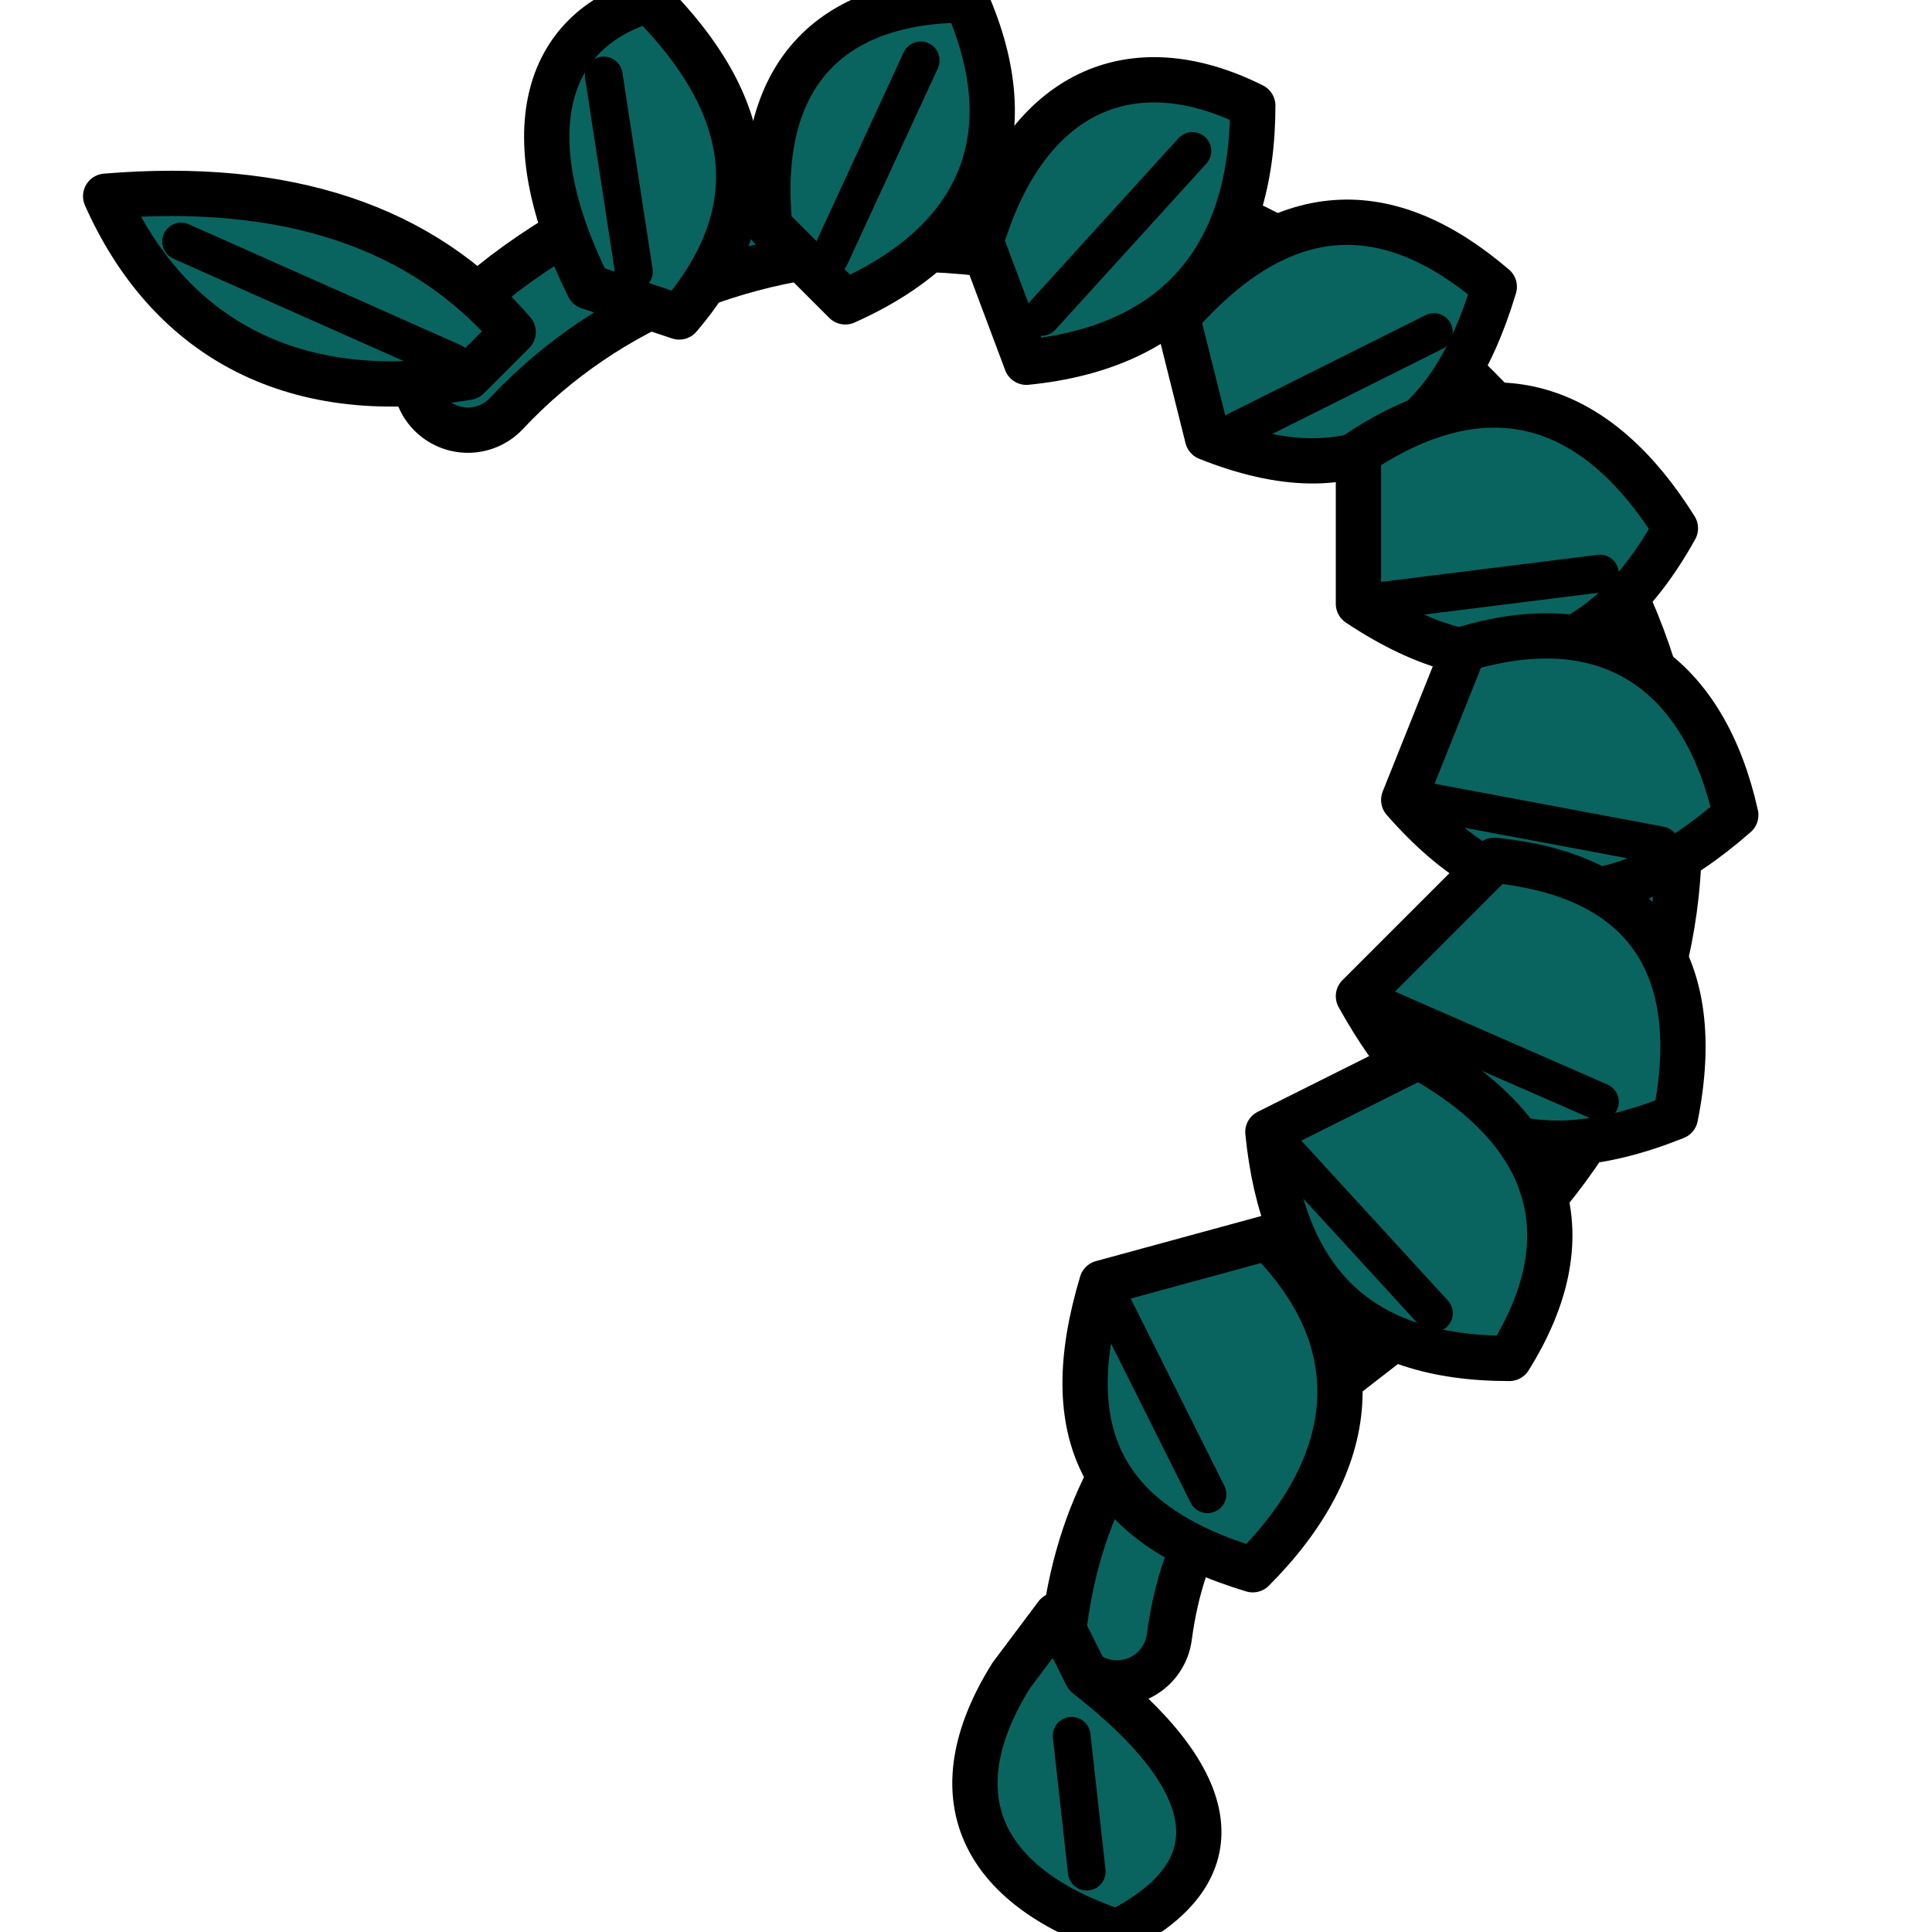
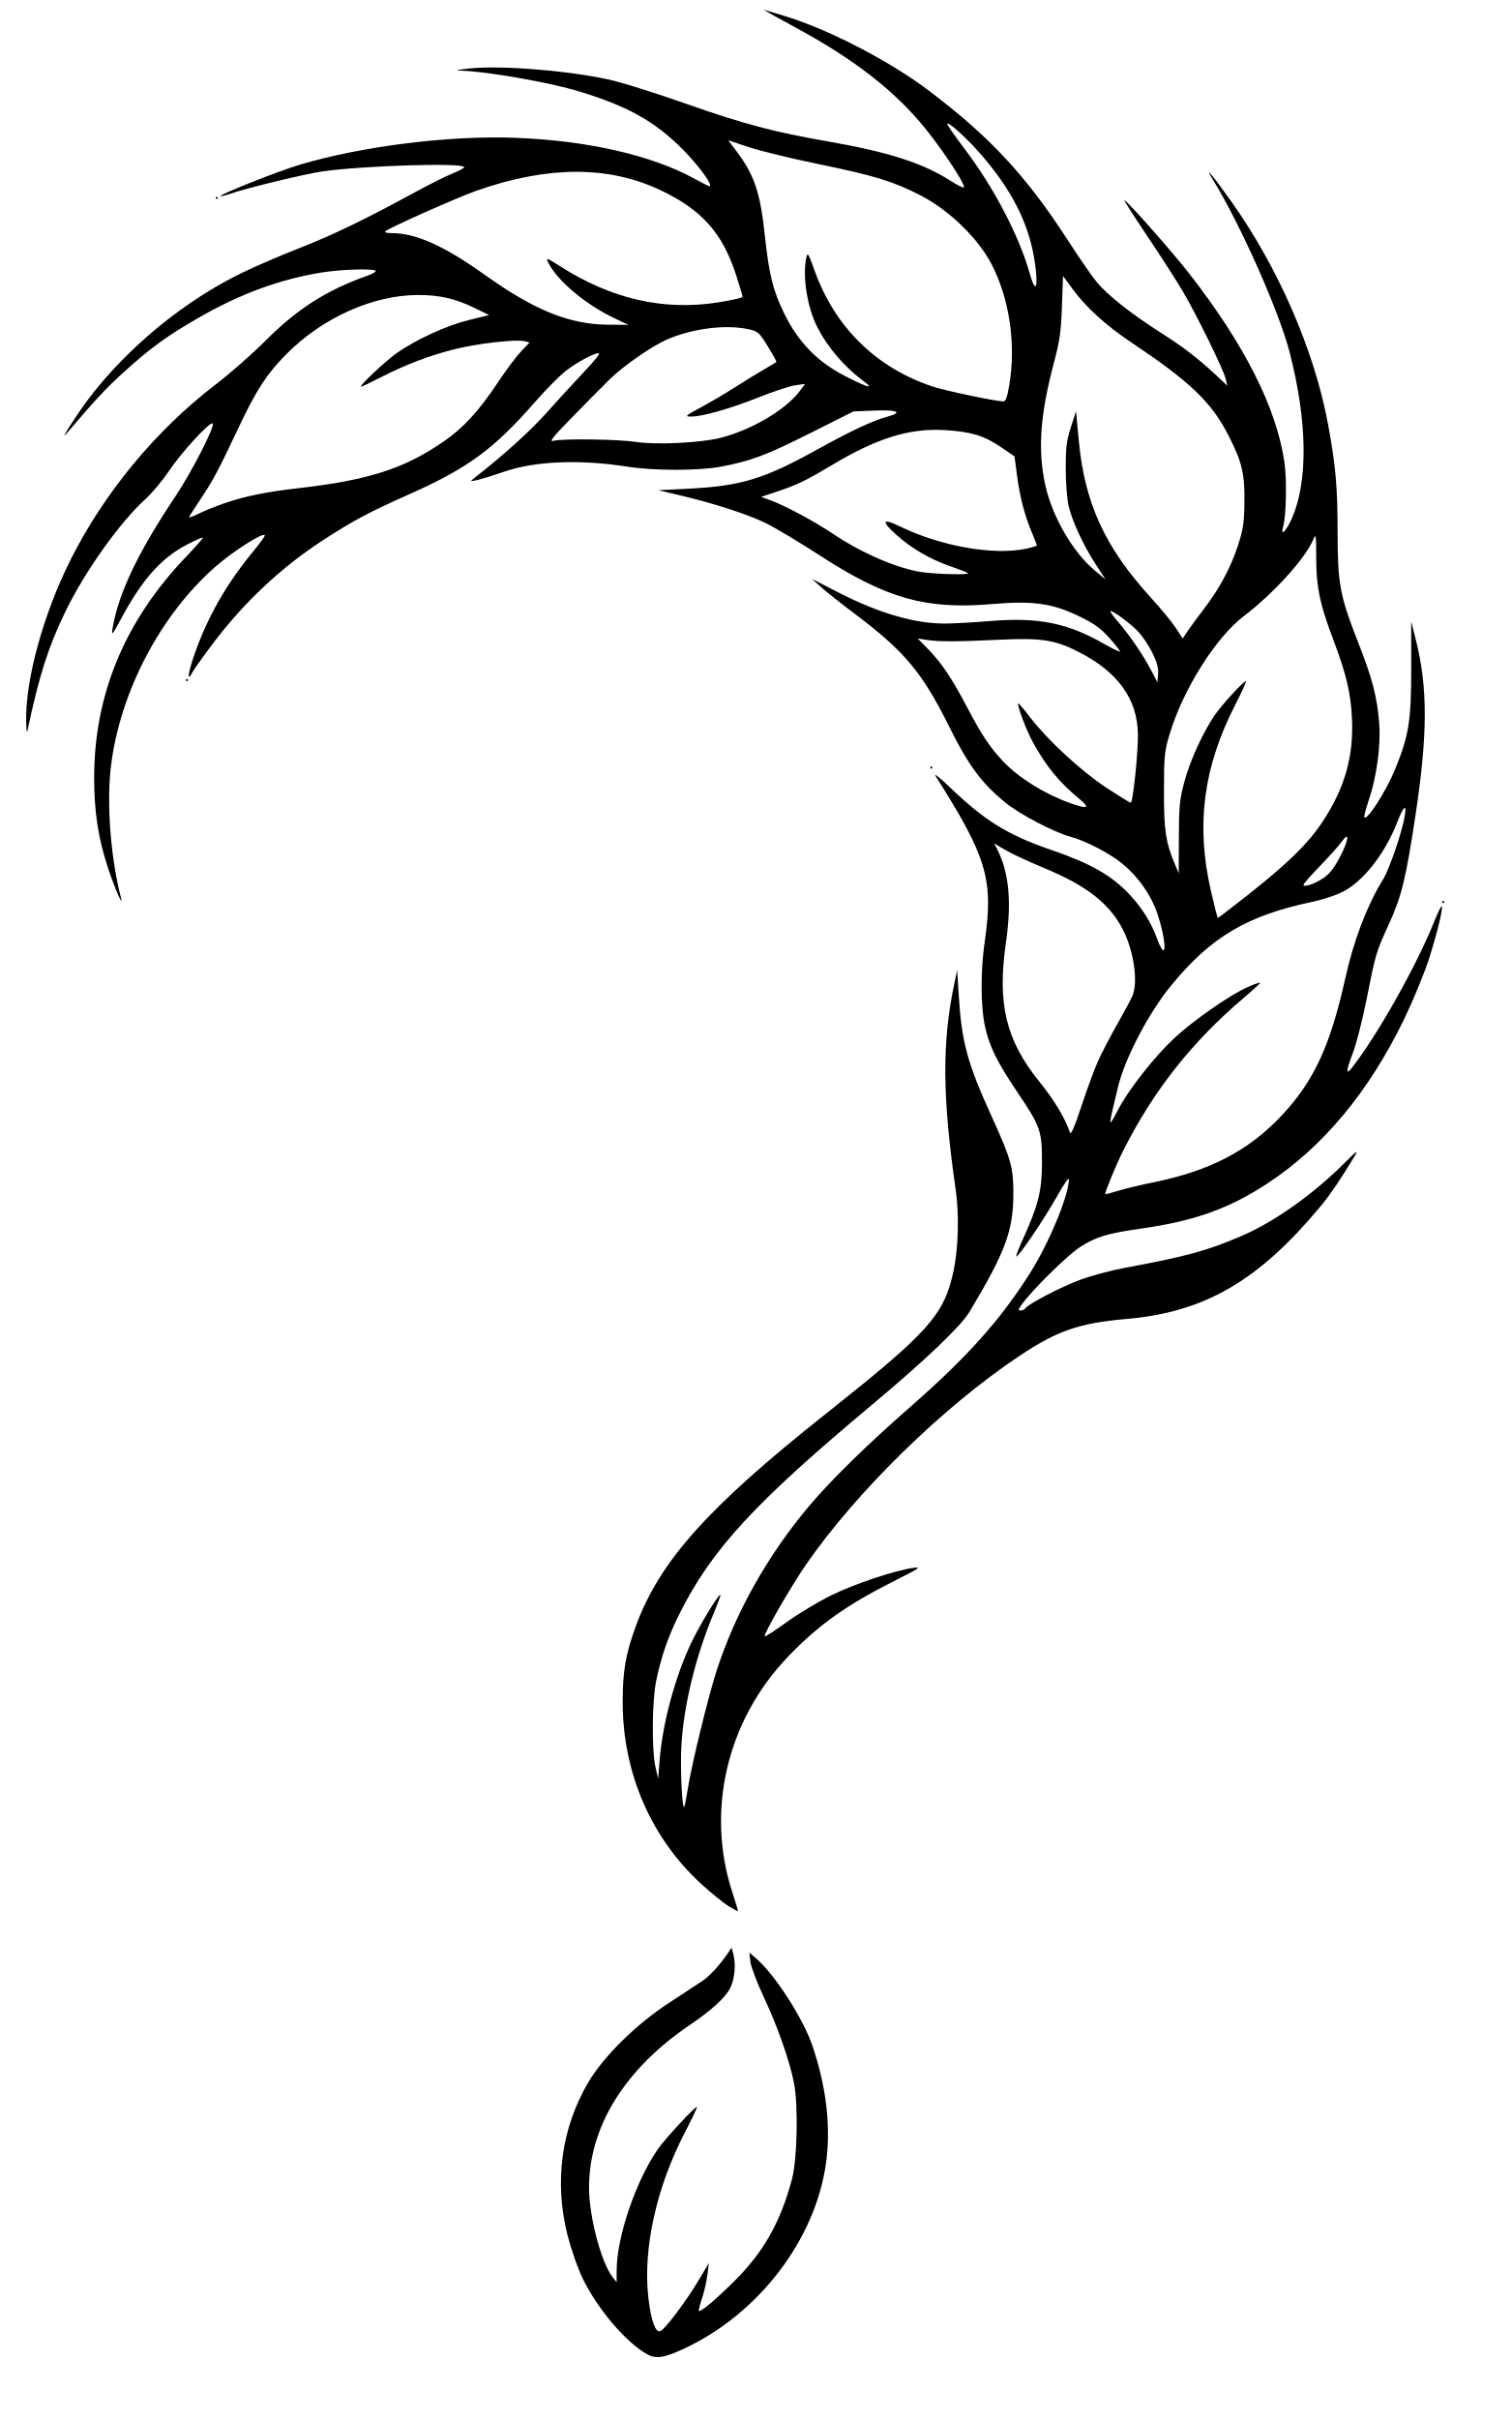
- <svg xmlns="http://www.w3.org/2000/svg" viewBox="0 0 128 128">
-   <g fill="#09645f" stroke="#000" stroke-linecap="round" stroke-linejoin="round">
-     <path fill="none" stroke-width="10" d="M31 25C46 9 73 9 92 25s21 39 5 55c-10 10-21 13-23 28" />
-     <path fill="none" stroke="#09645f" stroke-width="4" d="M31 25C46 9 73 9 92 25s21 39 5 55c-10 10-21 13-23 28" />
-     <path stroke-width="3" d="M31 25c-12 2-20-3-24-12q18-1.5 27 9ZM39 19C34 9 36 2 43 0c7 7 8 14 2 21ZM51 15C50 5 55 0 64 0c4 9 1 16-8 20Z" />
-     <path stroke-width="3" d="M65 16C68 6 75 3 83 7c0 10-5 16-15 17Z" />
-     <path stroke-width="3" d="M78 21c7-8 14-8 21-2-3 10-9 14-19 10Z" />
-     <path stroke-width="3" d="M90 30c9-6 16-3 21 5-5 9-12 11-21 5Z" />
-     <path stroke-width="3" d="M97 43c10-3 16 2 18 11-8 7-15 7-22-1Z" />
-     <path stroke-width="3" d="M99 57c10 1 14 7 12 17-10 4-16 1-21-8Z" />
-     <path stroke-width="3" d="M94 70c9 5 11 12 6 20-10 0-15-5-16-15Z" />
-     <path stroke-width="3" d="M84 82c7 7 6 15-1 22-10-3-13-9-10-19ZM72 111c9 7 10 13 2 17-9-3-12-9-7-17l3-4Z" />
-   </g>
-   <path fill="none" stroke="#000" stroke-linecap="round" stroke-width="2.5" d="m12 16 18 8M40 5l2 13M61 4l-6 13m24-7L69 21m26 1-14 7m25 9-16 2m20 16-16-3m12 20-16-7m5 21L84 75m-4 24-7-14m-2 30 1 9" />
+ <svg xmlns="http://www.w3.org/2000/svg" viewBox="-10 -20 250 400">
+   <path d="M97.051 369.301c-3.507-1.933-8.242-7.508-10.712-12.612-.786-1.622-1.896-4.803-2.469-7.07-2.228-8.823-1.035-17.662 3.408-25.25 2.516-4.296 7.912-9.616 13.367-13.177a1614 1614 0 0 0 5.51-3.61c1.202-.796 2.913-2.663 4.257-4.647l.595-.878.278 1.033c.464 1.731.233 4.19-.537 5.7-.78 1.53-3.143 3.686-6.575 6-10.778 7.267-16.74 16.844-16.75 26.904-.003 4.769 1.99 12.381 3.879 14.816l.684.882.008-2.043c.021-5.455 3.152-14.656 6.782-19.932 1.172-1.704 6.294-7.232 6.505-7.02.066.066-.826 1.944-1.984 4.174-4.734 9.123-6.982 19.26-6.062 27.336.437 3.843 1.167 5.87 1.998 5.55.766-.293 4.268-4.951 6.33-8.418l1.677-2.822-.233 1.932c-.129 1.063-.53 2.808-.89 3.877-.362 1.07-.594 2.009-.516 2.086.269.27 2.825-1.885 5.998-5.057 4.738-4.734 7.503-9.653 9.39-16.703.874-3.26 1.061-12.215.333-15.917-.722-3.675-2.739-9.416-4.966-14.139-1.144-2.425-2.155-5.087-2.248-5.915l-.168-1.505 1.137.976c3.033 2.603 7.706 9.828 9.247 14.295 2.366 6.859 3.147 13.626 2.274 19.7-1.792 12.46-10.96 24.525-23.039 30.321-3.592 1.724-4.993 1.968-6.508 1.133m13.396-74.14c-.818-.514-2.776-2.105-4.352-3.535-8.396-7.618-13.107-18.47-13.107-30.19 0-5.086.49-7.927 2.162-12.507 3.918-10.735 11.887-19.647 31.408-35.122 17.179-13.62 19.662-16.413 21.196-23.848.76-3.684.895-9.221.321-13.189-2.23-15.432-2.287-24.49-.21-34.22l.451-2.116.255 4.125c.479 7.757 1.412 11.194 5.439 20.04 3.22 7.076 3.6 8.417 3.598 12.7-.003 6.207-1.28 9.656-7.293 19.683-1.393 2.323-7.4 8.044-15.908 15.153-19.589 16.365-26.654 24.021-32.01 34.686-1.844 3.672-3.059 7.158-3.862 11.083-.696 3.401-.765 11.479-.123 14.299l.44 1.934.252-3.116c.497-6.147 2.56-13.777 5.257-19.437 1.372-2.878 4.552-8.103 4.788-7.867.07.07-.418 1.424-1.086 3.008-3.014 7.146-5.027 15.435-5.373 22.127-.188 3.623.126 10.287.467 9.945.084-.083.393-1.642.687-3.464.612-3.786 3.266-14.645 4.605-18.835 3.093-9.683 8.474-19.285 15.418-27.517 3.617-4.286 9.51-10.052 16.818-16.452 9.285-8.132 14.696-14.177 19.61-21.906 3.216-5.062 6.496-12.967 6.496-15.661 0-.356-.913.982-2.029 2.973-2.042 3.646-6.417 10.086-6.676 9.827-.076-.077.42-1.366 1.103-2.865 2.548-5.592 3.156-8.042 3.153-12.713-.003-5.221-.242-5.901-4.076-11.594-3.446-5.118-4.677-7.646-5.399-11.095-.676-3.23-.683-9.04-.015-13.647 1.507-10.4.43-14.055-8.104-27.517-.37-.582.749.303 2.484 1.967 5.663 5.429 9.468 7.776 16.56 10.214 6.723 2.311 10.156 4.282 13.185 7.567 1.956 2.123 3.435 4.5 4.338 6.975 1.65 4.523 1.749.946.11-3.969-1.025-3.072-3.162-6.114-5.835-8.307-2.012-1.65-6.051-3.748-8.474-4.4-2.855-.77-8.57-3.779-10.992-5.79-3.852-3.196-5.989-6.106-9.128-12.428-4.447-8.959-7.413-12.5-15.644-18.678-2.143-1.608-4.61-3.564-5.483-4.345l-1.588-1.421 4.41 2.26c6.661 3.415 12.528 5.129 17.582 5.134 1.292.001 4.671-.187 7.508-.42 7.932-.648 12.75.31 18.743 3.728 1.503.858 2.734 1.448 2.734 1.312 0-.137-.811-1.158-1.802-2.27-1.419-1.591-2.486-2.352-5.027-3.58-4.385-2.12-7.61-2.571-14.272-1.998-11.047.952-17.528-.877-28.641-8.084-3.202-2.076-7.093-4.411-8.647-5.19-3-1.502-8.648-3.345-14.46-4.716l-3.528-.833 4.855-.242c8.798-.44 12.584-1.584 21.427-6.483 5.623-3.114 9.208-4.79 11.655-5.45 2.589-.697 1.63-1.146-2.124-.995l-3.523.142-7.149 3.587c-7.35 3.687-9.776 4.599-14.755 5.543-3.666.696-11.092.7-15.501.008-7.957-1.247-15.332-.933-20.524.875-3.394 1.182-5.8 1.797-5.204 1.332 5.314-4.16 9.644-8.064 12.499-11.27 1.94-2.178 4.705-5.195 6.145-6.704s2.526-2.834 2.414-2.946c-.359-.359-3.914 1.543-5.797 3.102-1.003.83-3.169 3.046-4.812 4.925-6.788 7.76-11.045 10.891-20.62 15.166-6.95 3.103-9.29 4.343-14.322 7.597-6.956 4.497-13.175 10.325-18.367 17.213-1.61 2.134-3.134 4.277-3.388 4.761-.907 1.73-.698.063.38-3.028 2.152-6.177 5.259-11.616 9.723-17.029 1.045-1.267 1.9-2.443 1.9-2.613 0-.748-5.332 2.643-8.315 5.288C16.42 81.87 9.817 94.55 8.348 106.731c-.739 6.12-.056 15.084 1.653 21.708.493 1.91-1.05-1.622-2.115-4.842-1.627-4.922-2.315-9.357-2.315-14.94 0-13.77 5.047-25.949 15.131-36.51 1.562-1.636 2.844-3.087 2.85-3.224.006-.138-1.22.394-2.723 1.182-4.149 2.174-7.353 5.78-10.733 12.082-1.507 2.808-1.695 3.035-1.492 1.802.961-5.833 4.168-12.574 10.47-22.009 2.678-4.01 6.52-11.532 6.102-11.949-.411-.409-5.189 4.784-7.25 7.88-1.024 1.537-2.78 3.63-3.903 4.648C9.785 66.407 3.994 74.556.8 81.167c-2.856 5.913-4.313 10.49-6.284 19.756-.083.388-.169-.355-.192-1.65-.12-6.91 2.824-17.655 7.28-26.572C7.177 61.543 15.73 51.19 25.645 43.596c2.407-1.843 6.137-5.12 8.29-7.281 5.23-5.25 10.15-8.38 16.88-10.74.728-.256 1.323-.592 1.323-.747 0-.465-5.598-.315-8.996.241-6.861 1.125-13.365 3.506-20.08 7.352-5.399 3.091-8.101 5.049-12.597 9.124C7.562 44.176 5.778 46.091.988 51.71c-1.27 1.489 1.717-3.197 3.709-5.82 6.421-8.458 15.865-16.196 25.393-20.808 2.134-1.034 6.42-2.876 9.525-4.095 5.58-2.19 10.818-4.724 19.05-9.216 2.328-1.27 5.139-2.673 6.246-3.116s1.948-.912 1.868-1.04c-.452-.733-16.83-.222-23.46.732-2.867.412-12.619 2.772-15.137 3.663-.854.302-1.615.489-1.689.415-.248-.248 9.552-4.136 13.049-5.177C49.9 4.166 64.243 2.373 75.245 2.788c11.943.45 22.617 2.894 29.69 6.8 1.196.66 2.271 1.2 2.39 1.2.745 0-1.802-3.493-4.522-6.199-4.606-4.583-8.967-7.014-16.975-9.462-4.85-1.483-15.24-3.313-19.51-3.437-1.221-.035-.868-.132 1.342-.369 5.455-.583 17.509.454 23.99 2.063 2.037.506 7.434 2.23 11.994 3.833 9.366 3.29 14.386 4.62 23.283 6.168 10.005 1.74 15.689 3.566 20.311 6.523 1.095.7 2.075 1.19 2.178 1.086.35-.35-3.25-5.864-6.303-9.658-5.082-6.314-11.881-11.592-21.83-16.948-3.008-1.619-5.21-2.863-4.896-2.764s1.732.525 3.15.947c7.295 2.173 17.495 7.433 24.113 12.435 10.105 7.638 16.14 14.137 22.998 24.768 1.874 2.905 4.049 6.042 4.832 6.97 1.8 2.134 5.72 5.22 10.48 8.25 3.81 2.424 6.303 4.344 9.305 7.163l1.72 1.616-.237-1.059c-.333-1.487-4.745-10.505-7.083-14.479-1.076-1.828-3.78-6.036-6.01-9.35-2.228-3.314-3.891-5.927-3.695-5.806.833.515 7.986 8.623 10.804 12.246 9.102 11.704 14.34 22.083 15.664 31.033.436 2.953.32 8.98-.21 10.786-.476 1.628.493.721 1.407-1.317 2.753-6.134 2.641-16.047-.31-27.522-1.754-6.817-8.192-21.296-12.739-28.649-1.539-2.489-.046-.725 2.983 3.524 7.855 11.021 13.842 24.78 16.099 37.001 1.273 6.893 1.57 10.278 1.577 17.984.008 8.337.388 10.372 3.353 17.941 2.44 6.23 3.185 9.096 3.532 13.582.28 3.626-.442 8.865-1.747 12.671-.494 1.44-.811 2.704-.706 2.809.501.501 3.64-4.429 5.093-7.998 2.266-5.568 2.65-7.975 2.651-16.564V82.76l.764 3.036c1.982 7.88 1.972 15.541-.04 28.886-1.597 10.6-2.31 13.524-4.43 18.168-2.128 4.665-2.196 4.895-3.67 12.354-.671 3.4-1.705 7.437-2.296 8.972-1.092 2.835-1.159 3.691-.193 2.46 4.22-5.376 10.577-16.627 13.584-24.043.647-1.596 1.24-2.84 1.318-2.762.274.275-.696 4.312-2.081 8.664-.772 2.425-2.65 6.976-4.172 10.113-5.81 11.972-13.388 21.062-22.596 27.106-6.269 4.114-11.972 6.163-20.6 7.4-5.83.835-7.633 1.368-10.267 3.031-2.084 1.316-7.991 7.119-9.76 9.588-.569.793-.599.97-.163.97.292 0 .622-.146.732-.324.435-.703 5.846-3.535 9.014-4.718 1.843-.688 5.177-1.588 7.408-2 10.217-1.887 13.748-2.852 19.472-5.323 5.332-2.301 11.722-6.826 16.824-11.91 2.155-2.149 2.464-2.364 1.79-1.244-2.175 3.612-4.112 6.47-5.58 8.233-10.313 12.39-19.194 17.558-32.108 18.679-7.887.685-11.488 1.928-17.798 6.146-12.63 8.442-26.864 22.362-35.239 34.46-2.496 3.607-7.108 11.613-6.843 11.878.088.088 1.72-.967 3.627-2.345 1.907-1.377 5.214-3.366 7.348-4.42 3.838-1.894 10.508-4.129 13.582-4.55 1.413-.194 1.102.026-2.822 1.996-8.199 4.118-12.81 7.392-17.909 12.717-10.15 10.6-13.64 25.654-9.09 39.207.505 1.507.874 2.78.818 2.827s-.77-.335-1.588-.85m70.14-119.616c9.482-1.901 15.945-5.26 21.456-11.151 5.276-5.64 8-11.52 10.443-22.549 1.4-6.322 3.65-12.218 6.254-16.4 1.06-1.7 3.205-7.988 3.613-10.588.319-2.03-.206-1.58-1.234 1.059-2.128 5.465-5.908 10.166-9.455 11.758-1.134.509-3.24 1.172-4.682 1.473-10.69 2.233-16.686 5.784-23.233 13.756-3.84 4.676-7.806 12.3-8.9 17.11-.198.873-.574 2.458-.834 3.522-.26 1.065-.415 1.994-.344 2.065s.612-.828 1.203-1.998c1.619-3.207 6.022-8.838 9.291-11.882 3.218-2.997 9.241-7.192 12.212-8.506 1.056-.467 1.975-.793 2.044-.725s-1.107 1.164-2.612 2.436c-8.594 7.26-15.03 15.406-20.056 25.385-1.088 2.16-2.965 6.678-2.965 7.137 0 .072.955-.166 2.121-.53 1.167-.362 3.722-.98 5.678-1.372m-8.936-20.185c.59-1.298 2-3.997 3.134-5.998 1.132-2 2.258-4.091 2.5-4.647.981-2.245.278-7.336-1.501-10.88-2.196-4.37-6-7.368-13.05-10.283-2.522-1.043-5.422-2.392-6.444-2.997l-1.859-1.1.496.964c1.965 3.819 2.426 8.713 1.453 15.429-1.472 10.158-.012 16.184 5.6 23.107 2.377 2.932 4.2 5.97 4.978 8.29.168.503.722-.764 1.928-4.41.93-2.813 2.175-6.177 2.765-7.475m24.72-27.36c6.515-5.127 9.956-8.484 12.285-11.985 3.775-5.673 5.283-10.97 4.948-17.385-.214-4.115-.947-7.19-3.028-12.7-2.297-6.083-2.861-8.742-2.877-13.56-.013-4.056-.038-4.2-.532-3.062-1.36 3.136-6.572 8.863-11.43 12.561-4.637 3.53-10.004 12.035-12.247 19.407-.898 2.95-.967 3.625-.975 9.525-.009 6.556.287 8.52 1.829 12.15l.615 1.45.02-5.919c.017-5.226.126-6.312.933-9.291.932-3.443 3.043-8.067 4.984-10.914 1.16-1.704 4.772-5.645 5.173-5.645.133 0-.635 1.707-1.707 3.793-5.334 10.376-6.598 19.92-4.087 30.868.567 2.474 1.087 4.498 1.156 4.498s2.292-1.706 4.94-3.79m12.577-2.851c1.018-.698 1.796-1.723 2.797-3.685 1.406-2.757 1.47-4.13.1-2.196-.41.582-1.985 2.338-3.498 3.904s-2.75 2.972-2.75 3.125c0 .497 1.903-.155 3.35-1.148m-40.393-13.017c-3.303-2.707-5.466-5.333-7.683-9.327-1.072-1.932-2.709-6.249-2.462-6.495.066-.066.95.968 1.964 2.298 2.861 3.751 8.592 9.028 12.73 11.722 2.037 1.326 3.805 2.41 3.928 2.41.348 0 1.22-8.337 1.18-11.288-.081-5.906-3.325-10.384-9.944-13.725-3.818-1.928-6.102-2.27-12.942-1.946-7.05.336-10.115.342-12.094.026l-1.444-.231 1.751 1.797c2.224 2.283 3.909 4.8 6.444 9.623 2.374 4.518 3.679 6.483 5.857 8.823 2.54 2.727 6.838 5.422 11.09 6.953 2.958 1.066 3.463.866 1.625-.64m12.028-24.223c-.59-1.186-1.641-2.749-2.335-3.474-1.332-1.392-4.353-3.61-4.592-3.372-.077.078.54.927 1.374 1.887 1.85 2.134 4.02 5.326 5.382 7.919l1.02 1.94.112-1.372c.08-.985-.19-1.98-.961-3.528m8.463-7.117c2.544-3.296 4.428-6.757 5.617-10.322.937-2.808 1.107-3.866 1.161-7.232.079-4.854-.374-6.793-2.616-11.194-2.825-5.546-6.36-8.928-16.187-15.488-4.068-2.716-7.387-5.734-9.569-8.702l-1.631-2.22-.177 5.012c-.146 4.146-.371 5.745-1.303 9.246-2.32 8.719-2.73 14.53-1.437 20.377 1.138 5.15 4.53 11.013 8.1 14.001l1.846 1.546-1.656-2.56c-2.02-3.123-3.8-6.953-4.439-9.551-.262-1.07-.48-3.842-.485-6.174-.007-3.53.134-4.673.845-6.88l.854-2.645.466 4.905c.981 10.328 4.321 17.587 11.926 25.92 1.66 1.82 3.52 4.083 4.134 5.03l1.115 1.72.909-1.347c.5-.741 1.637-2.29 2.527-3.442m-38.925-6.006c-.114-.114-1.464-.642-3-1.174-3.292-1.14-6.387-2.948-8.875-5.185-2.57-2.311-2.33-2.81.655-1.357 6.692 3.257 15.488 4.804 20.817 3.661.98-.21 1.781-.453 1.781-.54s-.38-1.066-.844-2.175c-1.207-2.888-1.967-5.813-2.444-9.414l-.416-3.14-2.21-1.51c-2.824-1.932-5.04-2.599-9.432-2.837-5.832-.316-11.155 1.35-18.614 5.825-4.093 2.456-5.687 3.228-8.86 4.291l-2.78.931 1.721.636c2.366.873 7.218 3.489 10.189 5.493 4.734 3.194 10.85 5.808 14.817 6.333 2.557.338 7.784.452 7.495.162M27.216 63.181c3.554-1.193 6.773-1.84 12.326-2.478 11.429-1.314 17.339-3.22 23.805-7.676 3.286-2.265 5.843-5.043 8.964-9.737 1.371-2.063 3.121-4.405 3.889-5.204l1.396-1.454-.866-.217c-1.415-.356-8.077.424-11.724 1.372-4.213 1.094-7.933 2.517-11.968 4.575-1.71.873-3.202 1.587-3.316 1.587-.472 0 3.815-4.06 5.787-5.481 3.118-2.246 8.324-4.64 12.094-5.564l3.295-.807-2.328-1.135c-3.233-1.576-5.84-2.182-9.383-2.182-7.435 0-15.74 3.7-21.715 9.675-3.342 3.343-5.053 5.974-8.138 12.518-3.201 6.79-4.043 8.371-6.121 11.497-.903 1.358-1.765 2.679-1.916 2.934s.526.06 1.505-.436 2.965-1.3 4.414-1.787m81.977-10.783c5.049-1.287 10.675-4.588 12.988-7.62l.987-1.294-1.614.22c-.887.123-3.597 1.014-6.021 1.98-4.756 1.898-9.36 3.208-11.243 3.198-1.081-.005-.949-.128 1.647-1.525a104 104 0 0 0 5.644-3.328c1.552-.995 3.696-2.313 4.763-2.928 1.067-.616 1.996-1.17 2.064-1.23s-.566-1.227-1.41-2.591c-1.446-2.335-1.636-2.502-3.23-2.845-3.822-.821-9.35-.109-13.544 1.747-2.438 1.078-7.083 4.301-9.28 6.44-1.067 1.038-3.842 3.837-6.166 6.22-3.483 3.572-4.041 4.283-3.175 4.045 1.413-.387 10.714-.259 13.574.188 3.32.518 10.728.16 14.016-.677m47.736-8.713c1.148-6.738.036-14.303-2.94-20.019-2.236-4.292-7.02-8.925-11.716-11.345-4.555-2.347-7.59-3.274-17.188-5.249-4.323-.889-9.382-2.123-11.244-2.743l-3.385-1.126 1.33 1.764c2.987 3.966 3.955 6.836 4.72 14 .69 6.445 1.33 9.028 3.172 12.811 2.318 4.76 5.489 8.036 10.04 10.374 3.91 2.009 5.063 2.31 2.995.78-3.043-2.248-5.858-5.544-7.524-8.81-1.673-3.28-2.494-8.444-1.83-11.516.207-.96.337-.756 1.392 2.188 3.346 9.333 10.227 16.066 19.556 19.136 2.046.674 9.855 2.323 11.588 2.448.441.031.673-.57 1.034-2.693m-65.255-11.04c-4.717-2.231-9.312-6.049-10.917-9.069-.559-1.052-.4-1.013 1.917.47 8.427 5.39 17.087 7.372 26.067 5.964 2.241-.352 4.075-.77 4.075-.93s-.475-1.762-1.056-3.56c-2.251-6.97-5.651-10.803-12.458-14.043-8.618-4.103-18.668-4.086-30.47.051-3.136 1.1-14.466 6.14-15.089 6.713-.196.18.25.308 1.073.308 3.967 0 8.636 2.095 15.356 6.889 8.247 5.884 13.988 8.204 20.419 8.254l3.351.026zm69.672-7.759c-.664-6.736-3.347-12.569-8.68-18.868-2.437-2.88-5.983-6.141-5.983-5.504 0 .194 1.335 2.108 2.967 4.256 4.698 6.182 8.976 14.375 10.647 20.394.83 2.986 1.357 2.846 1.049-.278m67.181 104.259a.177.177 0 0 1 .353 0c0 .097-.08.176-.177.176a.177.177 0 0 1-.176-.176M143.86 106.92a.177.177 0 0 1 .353 0c0 .097-.08.176-.176.176a.177.177 0 0 1-.177-.176M20.74 92.456a.177.177 0 0 1 .353 0 .176.176 0 0 1-.176.176.177.177 0 0 1-.176-.176m4.94-79.728c0-.097.08-.176.176-.176.097 0 .177.08.177.176a.177.177 0 0 1-.353 0" style="fill:#000" />
</svg>
